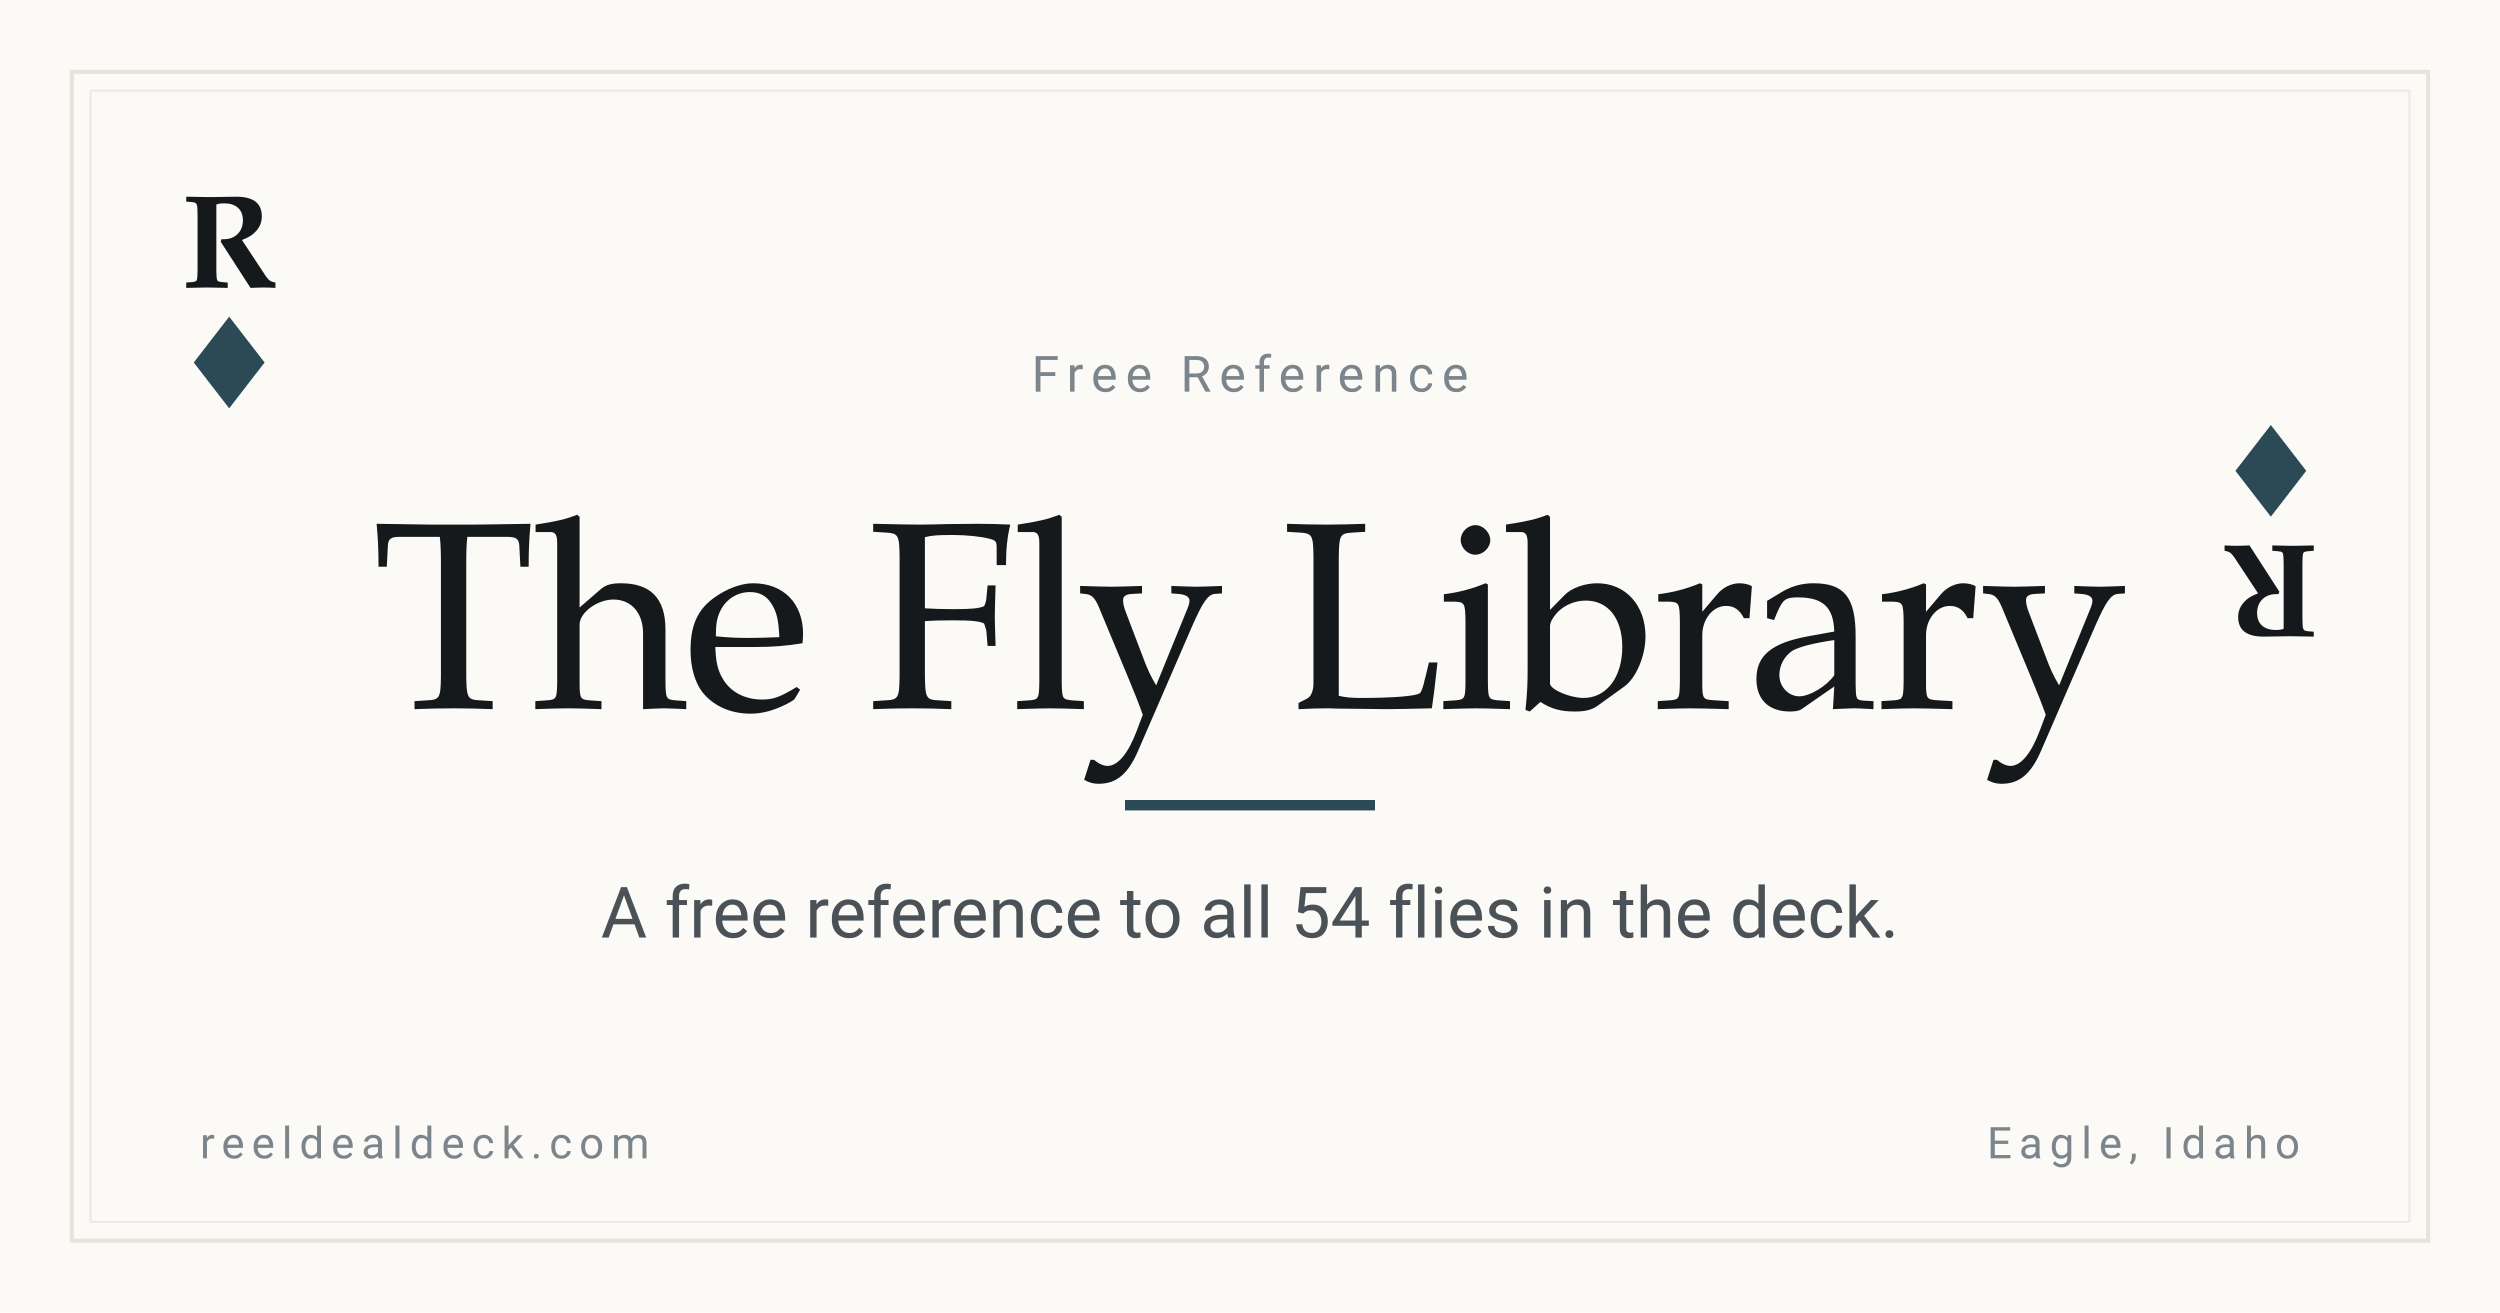
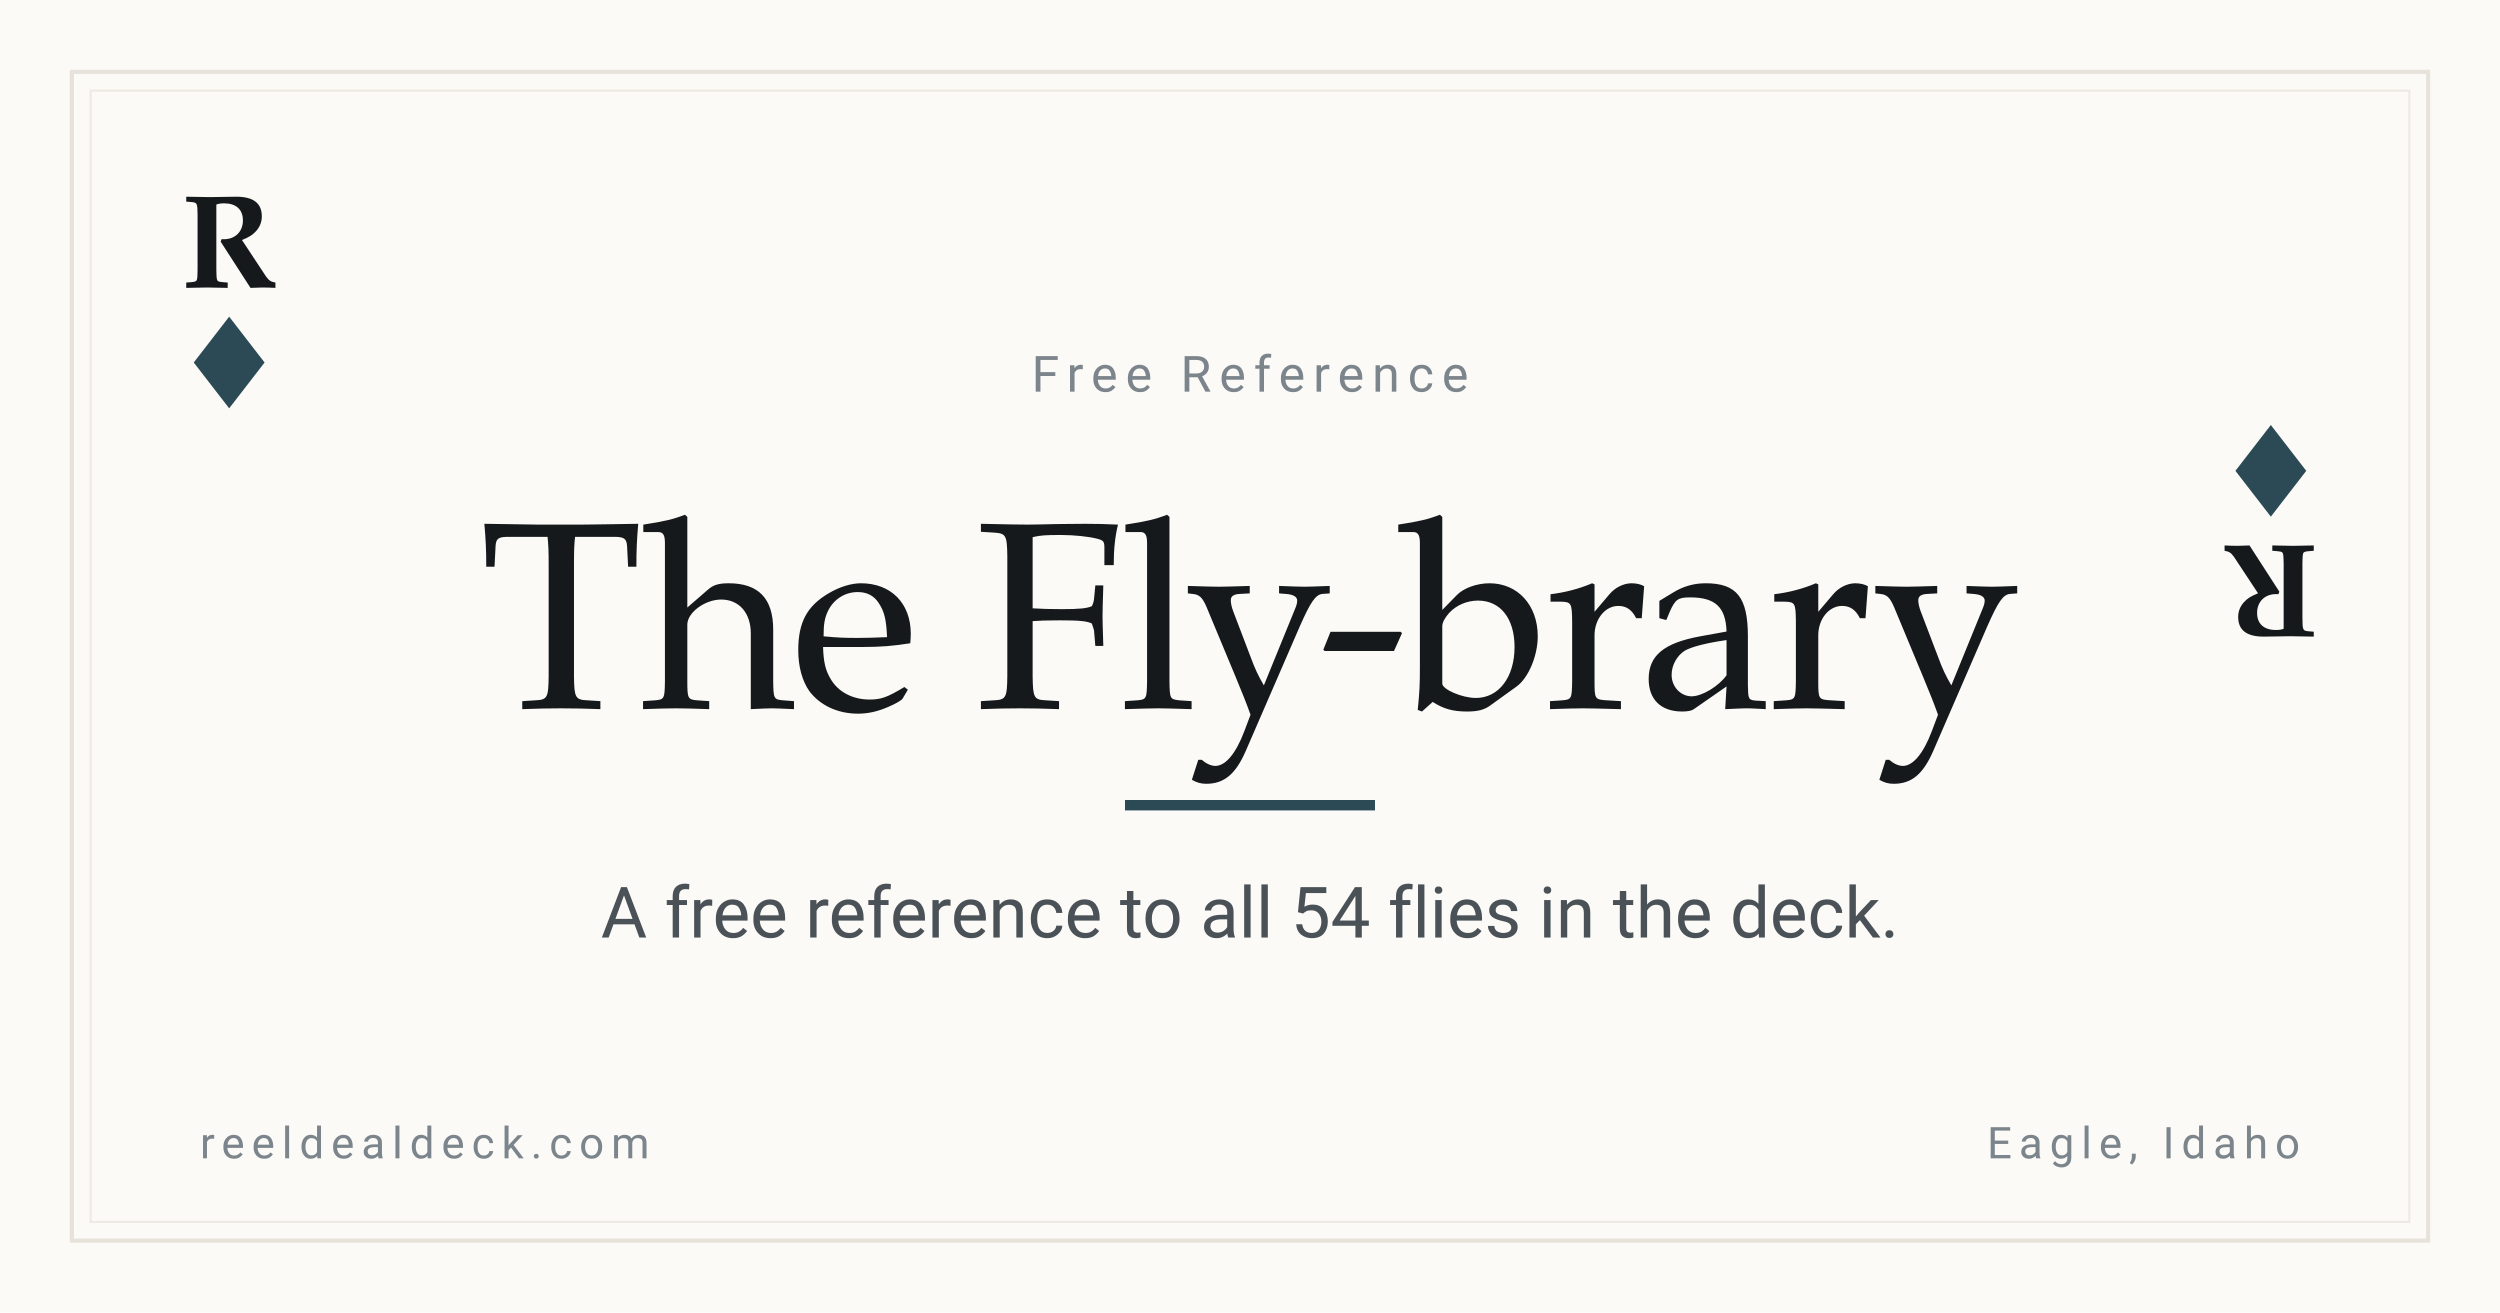
- <svg xmlns="http://www.w3.org/2000/svg" width="1200" height="630" viewBox="0 0 1200 630" role="img" aria-label="The Fly Library — The Reel Deal Deck">
+ <svg xmlns="http://www.w3.org/2000/svg" width="1200" height="630" viewBox="0 0 1200 630" role="img" aria-label="The Fly-brary — The Reel Deal Deck">
  <defs>
    <style>
      .paper { fill: #fbfaf7 }
      .rule  { stroke: #e7e3da; fill: none }
      .ink   { fill: #16191c }
      .ink2  { fill: #4a5157 }
      .ink3  { fill: #7c858c }
      .suit  { fill: #2b4a55 }
      .display { font-family: ui-serif, "Iowan Old Style", "Palatino Linotype", Palatino, "Book Antiqua", Georgia, serif; }
      .body { font-family: system-ui, -apple-system, "Segoe UI", Roboto, "Helvetica Neue", Arial, sans-serif; }
      .index { font-size: 64px; font-weight: 600; letter-spacing: 0.02em }
      .kicker { font-size: 24px; letter-spacing: 0.16em; text-transform: uppercase }
      .title { font-size: 128px; letter-spacing: -0.02em }
      .sub { font-size: 34px; letter-spacing: 0 }
      .meta { font-size: 21px; letter-spacing: 0.16em; text-transform: uppercase }
    </style>
    <g id="index">
      <text class="display index ink" x="0" y="52" text-anchor="middle">R</text>
      <path class="suit" d="M0 66 L17 88 L0 110 L-17 88 Z" />
    </g>
  </defs>
  <rect class="paper" width="1200" height="630" />
  <rect class="rule" x="34.5" y="34.5" width="1131" height="561" stroke-width="2" />
  <rect class="rule" x="43.5" y="43.5" width="1113" height="543" stroke-width="1" opacity="0.7" />
  <use href="#index" x="110" y="86" />
  <use href="#index" x="1090" y="86" transform="rotate(180 1090 200)" />
  <text class="body kicker ink3" x="600" y="188" text-anchor="middle">Free Reference</text>
  <text class="display title ink" text-anchor="middle">
-     <tspan x="600" y="340">The Fly Library</tspan>
+     <tspan x="600" y="340">The Fly-brary</tspan>
  </text>
  <rect class="suit" x="540" y="384" width="120" height="5" />
  <text class="body sub ink2" x="600" y="450" text-anchor="middle">A free reference to all 54 flies in the deck.</text>
  <text class="body meta ink3" x="96" y="556">reeldealdeck.com</text>
  <text class="body meta ink3" x="1104" y="556" text-anchor="end">Eagle, Idaho</text>
</svg>
